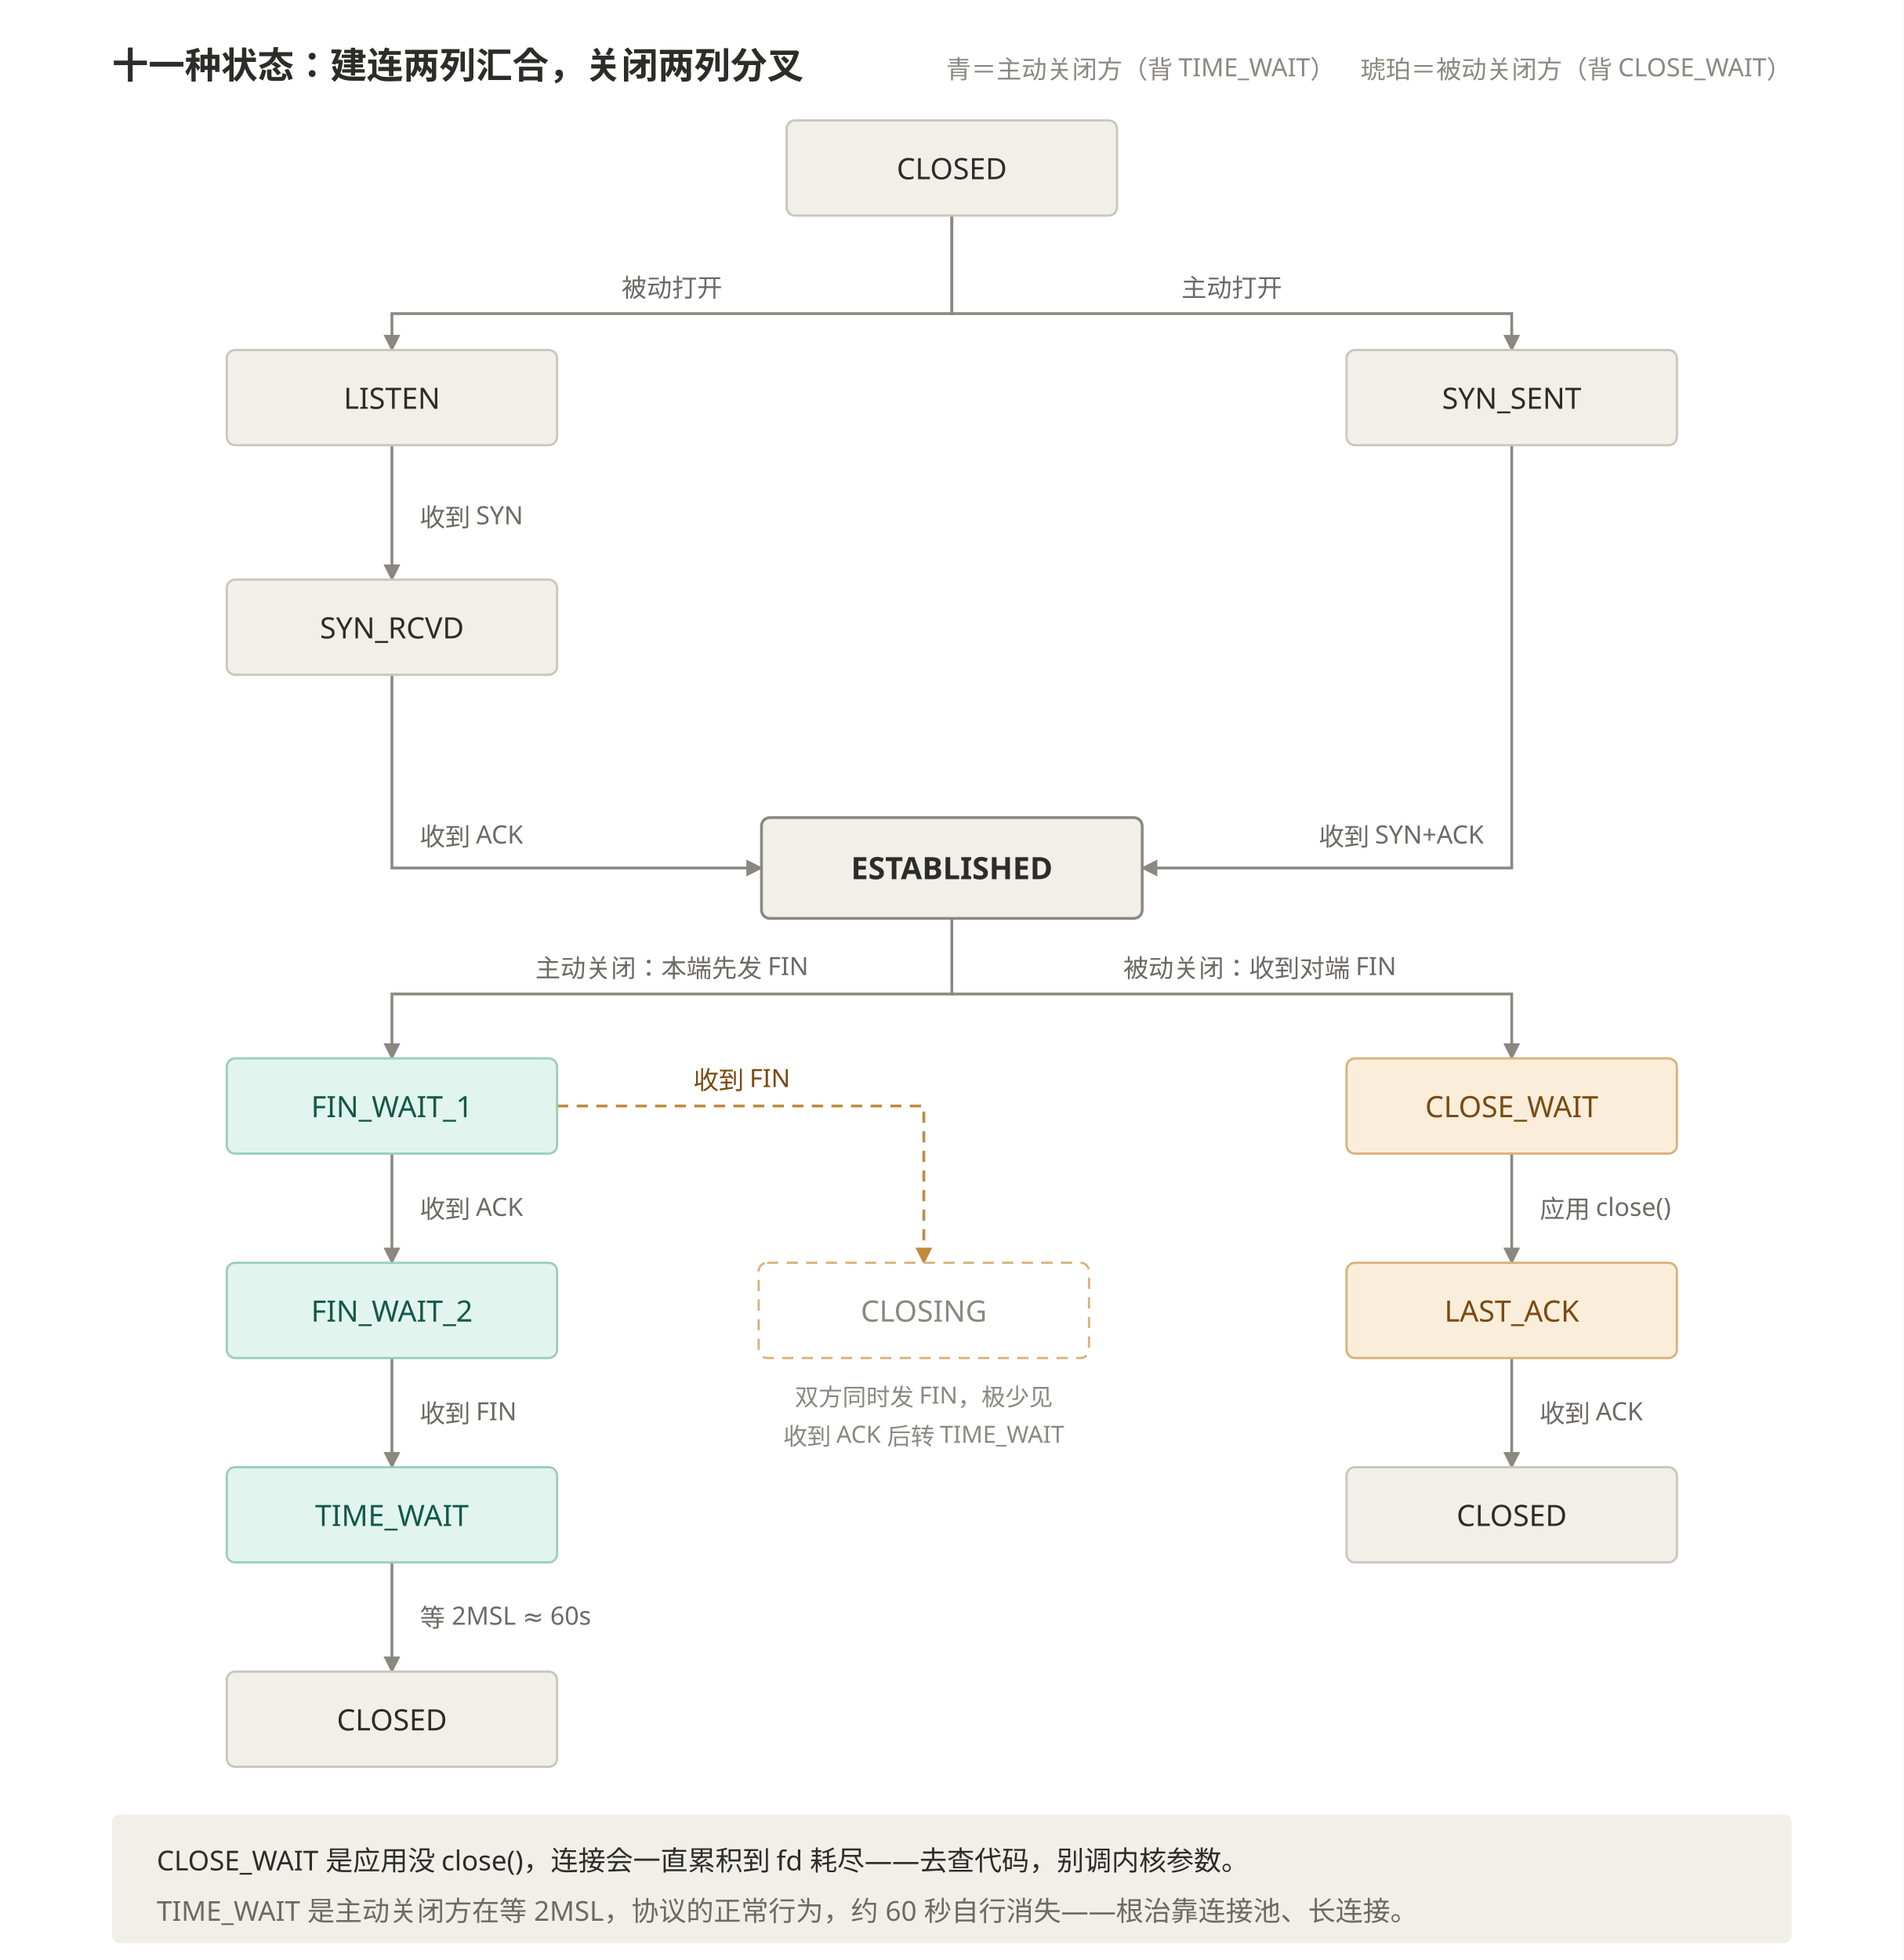
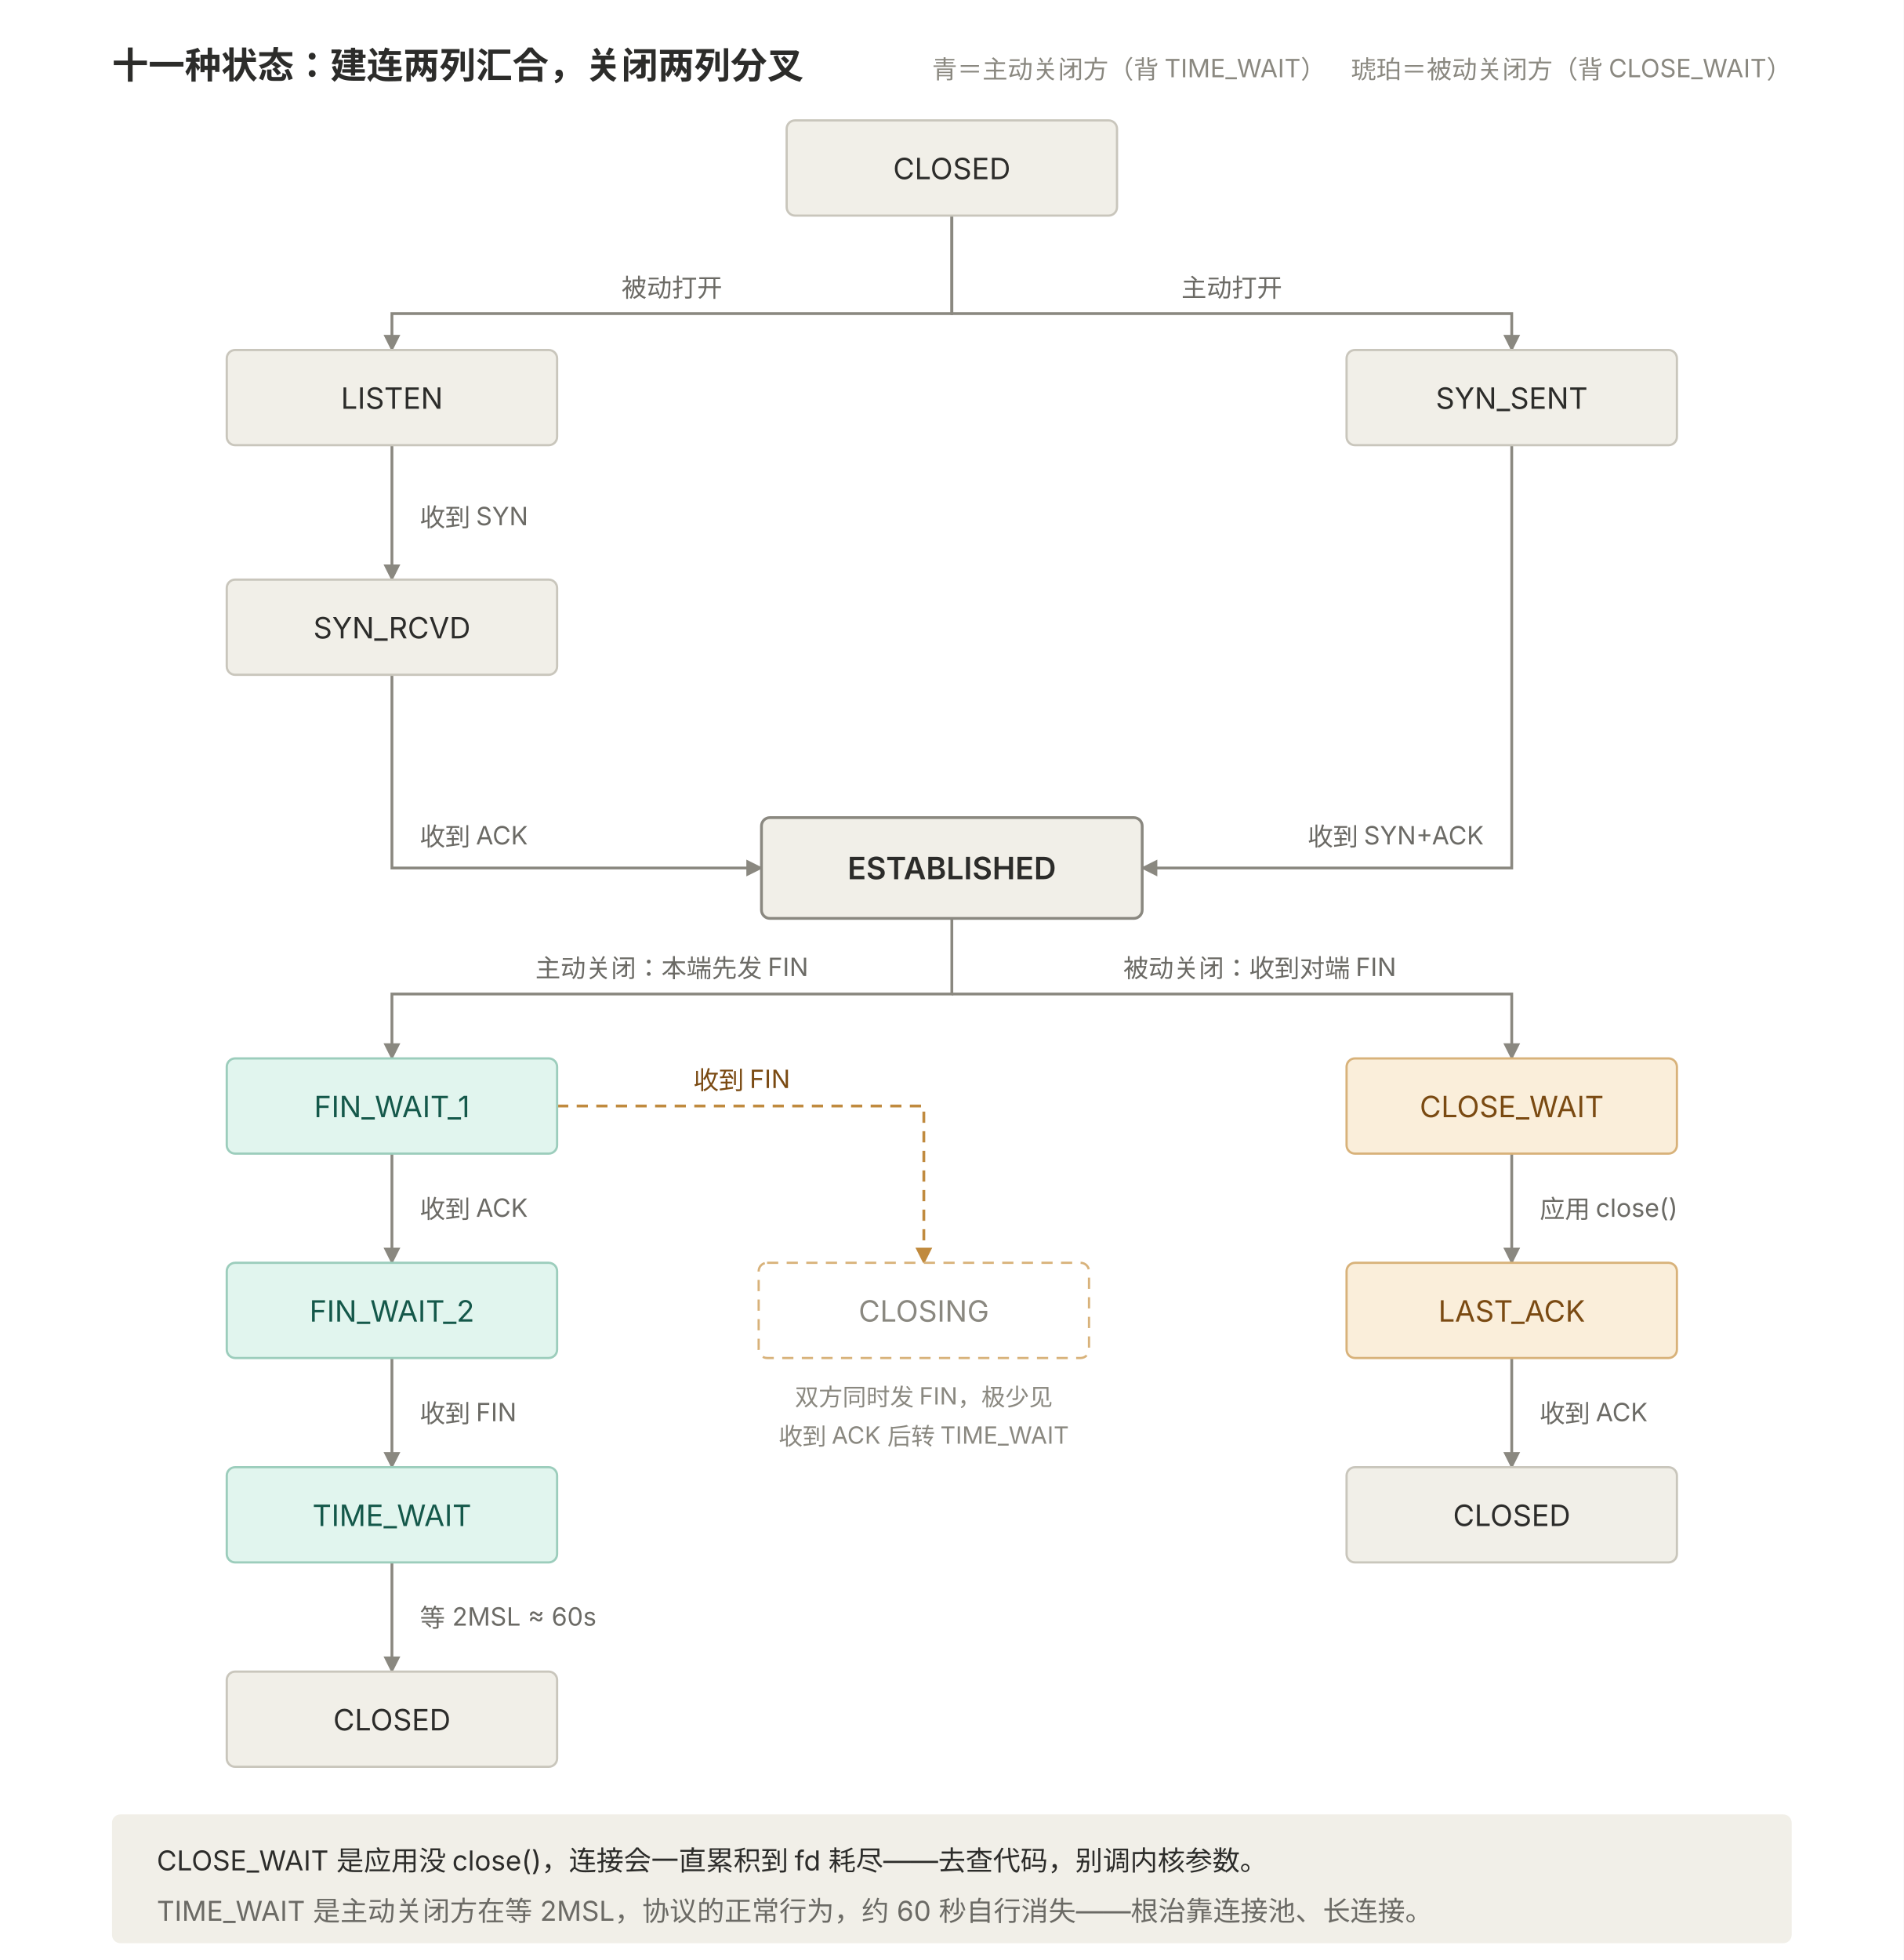
- <svg xmlns="http://www.w3.org/2000/svg" viewBox="0 0 680 700" width="680" height="700">
-   <rect width="680" height="700" fill="#FFFFFF" />
-   <defs>
-     <marker id="ar4" viewBox="0 0 10 10" refX="9" refY="5" markerWidth="6" markerHeight="6" orient="auto">
-       <path d="M0,0 L10,5 L0,10 Z" fill="#8A8880" />
-     </marker>
-     <marker id="ar4a" viewBox="0 0 10 10" refX="9" refY="5" markerWidth="6" markerHeight="6" orient="auto">
-       <path d="M0,0 L10,5 L0,10 Z" fill="#C08A3E" />
-     </marker>
-   </defs>
-   <g font-family="'Segoe UI','Microsoft YaHei','PingFang SC',sans-serif">
-     <text x="40" y="28" font-size="13" font-weight="600" fill="#2C2C2A">十一种状态：建连两列汇合，关闭两列分叉</text>
-     <text x="640" y="28" font-size="9" fill="#8A8880" text-anchor="end">青＝主动关闭方（背 TIME_WAIT）　琥珀＝被动关闭方（背 CLOSE_WAIT）</text>
-     <g stroke="#8A8880" stroke-width="1" fill="none" marker-end="url(#ar4)">
-       <path d="M340,77 L340,112 L140,112 L140,125" />
-       <path d="M340,77 L340,112 L540,112 L540,125" />
-       <path d="M140,159 L140,207" />
-       <path d="M140,241 L140,310 L272,310" />
-       <path d="M540,159 L540,310 L408,310" />
-       <path d="M340,328 L340,355 L140,355 L140,378" />
-       <path d="M340,355 L540,355 L540,378" />
-       <path d="M140,412 L140,451" />
-       <path d="M140,485 L140,524" />
-       <path d="M140,558 L140,597" />
-       <path d="M540,412 L540,451" />
-       <path d="M540,485 L540,524" />
+ <svg xmlns="http://www.w3.org/2000/svg" viewBox="0 0 1200 1235.29" width="1200" height="1235.29">
+   <g transform="scale(1.764706)">
+     <rect width="680" height="700" fill="#FFFFFF" />
+     <defs>
+       <marker id="ar4" viewBox="0 0 10 10" refX="9" refY="5" markerWidth="6" markerHeight="6" orient="auto">
+         <path d="M0,0 L10,5 L0,10 Z" fill="#8A8880" />
+       </marker>
+       <marker id="ar4a" viewBox="0 0 10 10" refX="9" refY="5" markerWidth="6" markerHeight="6" orient="auto">
+         <path d="M0,0 L10,5 L0,10 Z" fill="#C08A3E" />
+       </marker>
+     </defs>
+     <g font-family="-apple-system, 'Segoe UI', 'Microsoft YaHei', 'PingFang SC', sans-serif">
+       <text x="40" y="28" font-size="13" font-weight="600" fill="#2C2C2A">十一种状态：建连两列汇合，关闭两列分叉</text>
+       <text x="640" y="28" font-size="9" fill="#8A8880" text-anchor="end">青＝主动关闭方（背 TIME_WAIT）　琥珀＝被动关闭方（背 CLOSE_WAIT）</text>
+       <g stroke="#8A8880" stroke-width="1" fill="none" marker-end="url(#ar4)">
+         <path d="M340,77 L340,112 L140,112 L140,125" />
+         <path d="M340,77 L340,112 L540,112 L540,125" />
+         <path d="M140,159 L140,207" />
+         <path d="M140,241 L140,310 L272,310" />
+         <path d="M540,159 L540,310 L408,310" />
+         <path d="M340,328 L340,355 L140,355 L140,378" />
+         <path d="M340,355 L540,355 L540,378" />
+         <path d="M140,412 L140,451" />
+         <path d="M140,485 L140,524" />
+         <path d="M140,558 L140,597" />
+         <path d="M540,412 L540,451" />
+         <path d="M540,485 L540,524" />
+       </g>
+       <path d="M199,395 L330,395 L330,451" stroke="#C08A3E" stroke-width="1" stroke-dasharray="4 3" fill="none" marker-end="url(#ar4a)" />
+       <g fill="#6B6A65" font-size="9">
+         <text x="240" y="106" text-anchor="middle">被动打开</text>
+         <text x="440" y="106" text-anchor="middle">主动打开</text>
+         <text x="150" y="188">收到 SYN</text>
+         <text x="150" y="302">收到 ACK</text>
+         <text x="530" y="302" text-anchor="end">收到 SYN+ACK</text>
+         <text x="240" y="349" text-anchor="middle">主动关闭：本端先发 FIN</text>
+         <text x="450" y="349" text-anchor="middle">被动关闭：收到对端 FIN</text>
+         <text x="150" y="435">收到 ACK</text>
+         <text x="150" y="508">收到 FIN</text>
+         <text x="150" y="581">等 2MSL ≈ 60s</text>
+         <text x="550" y="435">应用 close()</text>
+         <text x="550" y="508">收到 ACK</text>
+         <text x="265" y="389" text-anchor="middle" fill="#7A4A12">收到 FIN</text>
+       </g>
+       <rect x="281" y="43" width="118" height="34" rx="3" fill="#F1EFE8" stroke="#C9C6BC" stroke-width="0.8" />
+       <text x="340" y="64" font-size="10.5" fill="#2C2C2A" text-anchor="middle">CLOSED</text>
+       <rect x="81" y="125" width="118" height="34" rx="3" fill="#F1EFE8" stroke="#C9C6BC" stroke-width="0.8" />
+       <text x="140" y="146" font-size="10.5" fill="#2C2C2A" text-anchor="middle">LISTEN</text>
+       <rect x="481" y="125" width="118" height="34" rx="3" fill="#F1EFE8" stroke="#C9C6BC" stroke-width="0.8" />
+       <text x="540" y="146" font-size="10.5" fill="#2C2C2A" text-anchor="middle">SYN_SENT</text>
+       <rect x="81" y="207" width="118" height="34" rx="3" fill="#F1EFE8" stroke="#C9C6BC" stroke-width="0.8" />
+       <text x="140" y="228" font-size="10.5" fill="#2C2C2A" text-anchor="middle">SYN_RCVD</text>
+       <rect x="272" y="292" width="136" height="36" rx="3" fill="#F1EFE8" stroke="#8A8880" stroke-width="1" />
+       <text x="340" y="314" font-size="11" font-weight="600" fill="#2C2C2A" text-anchor="middle">ESTABLISHED</text>
+       <rect x="81" y="378" width="118" height="34" rx="3" fill="#E1F5EE" stroke="#9CCDBC" stroke-width="0.8" />
+       <text x="140" y="399" font-size="10.5" fill="#14584A" text-anchor="middle">FIN_WAIT_1</text>
+       <rect x="481" y="378" width="118" height="34" rx="3" fill="#FAEEDA" stroke="#D8B27A" stroke-width="0.8" />
+       <text x="540" y="399" font-size="10.5" fill="#7A4A12" text-anchor="middle">CLOSE_WAIT</text>
+       <rect x="81" y="451" width="118" height="34" rx="3" fill="#E1F5EE" stroke="#9CCDBC" stroke-width="0.8" />
+       <text x="140" y="472" font-size="10.5" fill="#14584A" text-anchor="middle">FIN_WAIT_2</text>
+       <rect x="481" y="451" width="118" height="34" rx="3" fill="#FAEEDA" stroke="#D8B27A" stroke-width="0.8" />
+       <text x="540" y="472" font-size="10.5" fill="#7A4A12" text-anchor="middle">LAST_ACK</text>
+       <rect x="271" y="451" width="118" height="34" rx="3" fill="#FFFFFF" stroke="#D8B27A" stroke-width="0.8" stroke-dasharray="4 3" />
+       <text x="330" y="472" font-size="10.5" fill="#8A8880" text-anchor="middle">CLOSING</text>
+       <text x="330" y="502" font-size="8.5" fill="#8A8880" text-anchor="middle">双方同时发 FIN，极少见</text>
+       <text x="330" y="516" font-size="8.5" fill="#8A8880" text-anchor="middle">收到 ACK 后转 TIME_WAIT</text>
+       <rect x="81" y="524" width="118" height="34" rx="3" fill="#E1F5EE" stroke="#9CCDBC" stroke-width="0.8" />
+       <text x="140" y="545" font-size="10.5" fill="#14584A" text-anchor="middle">TIME_WAIT</text>
+       <rect x="481" y="524" width="118" height="34" rx="3" fill="#F1EFE8" stroke="#C9C6BC" stroke-width="0.8" />
+       <text x="540" y="545" font-size="10.5" fill="#2C2C2A" text-anchor="middle">CLOSED</text>
+       <rect x="81" y="597" width="118" height="34" rx="3" fill="#F1EFE8" stroke="#C9C6BC" stroke-width="0.8" />
+       <text x="140" y="618" font-size="10.5" fill="#2C2C2A" text-anchor="middle">CLOSED</text>
+       <rect x="40" y="648" width="600" height="46" rx="3" fill="#F1EFE8" />
+       <text x="56" y="668" font-size="9.8" fill="#2C2C2A">CLOSE_WAIT 是应用没 close()，连接会一直累积到 fd 耗尽——去查代码，别调内核参数。</text>
+       <text x="56" y="686" font-size="9.8" fill="#6B6A65">TIME_WAIT 是主动关闭方在等 2MSL，协议的正常行为，约 60 秒自行消失——根治靠连接池、长连接。</text>
    </g>
-     <path d="M199,395 L330,395 L330,451" stroke="#C08A3E" stroke-width="1" stroke-dasharray="4 3" fill="none" marker-end="url(#ar4a)" />
-     <g fill="#6B6A65" font-size="9">
-       <text x="240" y="106" text-anchor="middle">被动打开</text>
-       <text x="440" y="106" text-anchor="middle">主动打开</text>
-       <text x="150" y="188">收到 SYN</text>
-       <text x="150" y="302">收到 ACK</text>
-       <text x="530" y="302" text-anchor="end">收到 SYN+ACK</text>
-       <text x="240" y="349" text-anchor="middle">主动关闭：本端先发 FIN</text>
-       <text x="450" y="349" text-anchor="middle">被动关闭：收到对端 FIN</text>
-       <text x="150" y="435">收到 ACK</text>
-       <text x="150" y="508">收到 FIN</text>
-       <text x="150" y="581">等 2MSL ≈ 60s</text>
-       <text x="550" y="435">应用 close()</text>
-       <text x="550" y="508">收到 ACK</text>
-       <text x="265" y="389" text-anchor="middle" fill="#7A4A12">收到 FIN</text>
-     </g>
-     <rect x="281" y="43" width="118" height="34" rx="3" fill="#F1EFE8" stroke="#C9C6BC" stroke-width="0.8" />
-     <text x="340" y="64" font-size="10.5" fill="#2C2C2A" text-anchor="middle">CLOSED</text>
-     <rect x="81" y="125" width="118" height="34" rx="3" fill="#F1EFE8" stroke="#C9C6BC" stroke-width="0.8" />
-     <text x="140" y="146" font-size="10.5" fill="#2C2C2A" text-anchor="middle">LISTEN</text>
-     <rect x="481" y="125" width="118" height="34" rx="3" fill="#F1EFE8" stroke="#C9C6BC" stroke-width="0.8" />
-     <text x="540" y="146" font-size="10.5" fill="#2C2C2A" text-anchor="middle">SYN_SENT</text>
-     <rect x="81" y="207" width="118" height="34" rx="3" fill="#F1EFE8" stroke="#C9C6BC" stroke-width="0.8" />
-     <text x="140" y="228" font-size="10.5" fill="#2C2C2A" text-anchor="middle">SYN_RCVD</text>
-     <rect x="272" y="292" width="136" height="36" rx="3" fill="#F1EFE8" stroke="#8A8880" stroke-width="1" />
-     <text x="340" y="314" font-size="11" font-weight="600" fill="#2C2C2A" text-anchor="middle">ESTABLISHED</text>
-     <rect x="81" y="378" width="118" height="34" rx="3" fill="#E1F5EE" stroke="#9CCDBC" stroke-width="0.8" />
-     <text x="140" y="399" font-size="10.5" fill="#14584A" text-anchor="middle">FIN_WAIT_1</text>
-     <rect x="481" y="378" width="118" height="34" rx="3" fill="#FAEEDA" stroke="#D8B27A" stroke-width="0.8" />
-     <text x="540" y="399" font-size="10.5" fill="#7A4A12" text-anchor="middle">CLOSE_WAIT</text>
-     <rect x="81" y="451" width="118" height="34" rx="3" fill="#E1F5EE" stroke="#9CCDBC" stroke-width="0.8" />
-     <text x="140" y="472" font-size="10.5" fill="#14584A" text-anchor="middle">FIN_WAIT_2</text>
-     <rect x="481" y="451" width="118" height="34" rx="3" fill="#FAEEDA" stroke="#D8B27A" stroke-width="0.8" />
-     <text x="540" y="472" font-size="10.5" fill="#7A4A12" text-anchor="middle">LAST_ACK</text>
-     <rect x="271" y="451" width="118" height="34" rx="3" fill="#FFFFFF" stroke="#D8B27A" stroke-width="0.8" stroke-dasharray="4 3" />
-     <text x="330" y="472" font-size="10.5" fill="#8A8880" text-anchor="middle">CLOSING</text>
-     <text x="330" y="502" font-size="8.5" fill="#8A8880" text-anchor="middle">双方同时发 FIN，极少见</text>
-     <text x="330" y="516" font-size="8.5" fill="#8A8880" text-anchor="middle">收到 ACK 后转 TIME_WAIT</text>
-     <rect x="81" y="524" width="118" height="34" rx="3" fill="#E1F5EE" stroke="#9CCDBC" stroke-width="0.8" />
-     <text x="140" y="545" font-size="10.5" fill="#14584A" text-anchor="middle">TIME_WAIT</text>
-     <rect x="481" y="524" width="118" height="34" rx="3" fill="#F1EFE8" stroke="#C9C6BC" stroke-width="0.8" />
-     <text x="540" y="545" font-size="10.5" fill="#2C2C2A" text-anchor="middle">CLOSED</text>
-     <rect x="81" y="597" width="118" height="34" rx="3" fill="#F1EFE8" stroke="#C9C6BC" stroke-width="0.8" />
-     <text x="140" y="618" font-size="10.5" fill="#2C2C2A" text-anchor="middle">CLOSED</text>
-     <rect x="40" y="648" width="600" height="46" rx="3" fill="#F1EFE8" />
-     <text x="56" y="668" font-size="9.8" fill="#2C2C2A">CLOSE_WAIT 是应用没 close()，连接会一直累积到 fd 耗尽——去查代码，别调内核参数。</text>
-     <text x="56" y="686" font-size="9.8" fill="#6B6A65">TIME_WAIT 是主动关闭方在等 2MSL，协议的正常行为，约 60 秒自行消失——根治靠连接池、长连接。</text>
  </g>
</svg>
